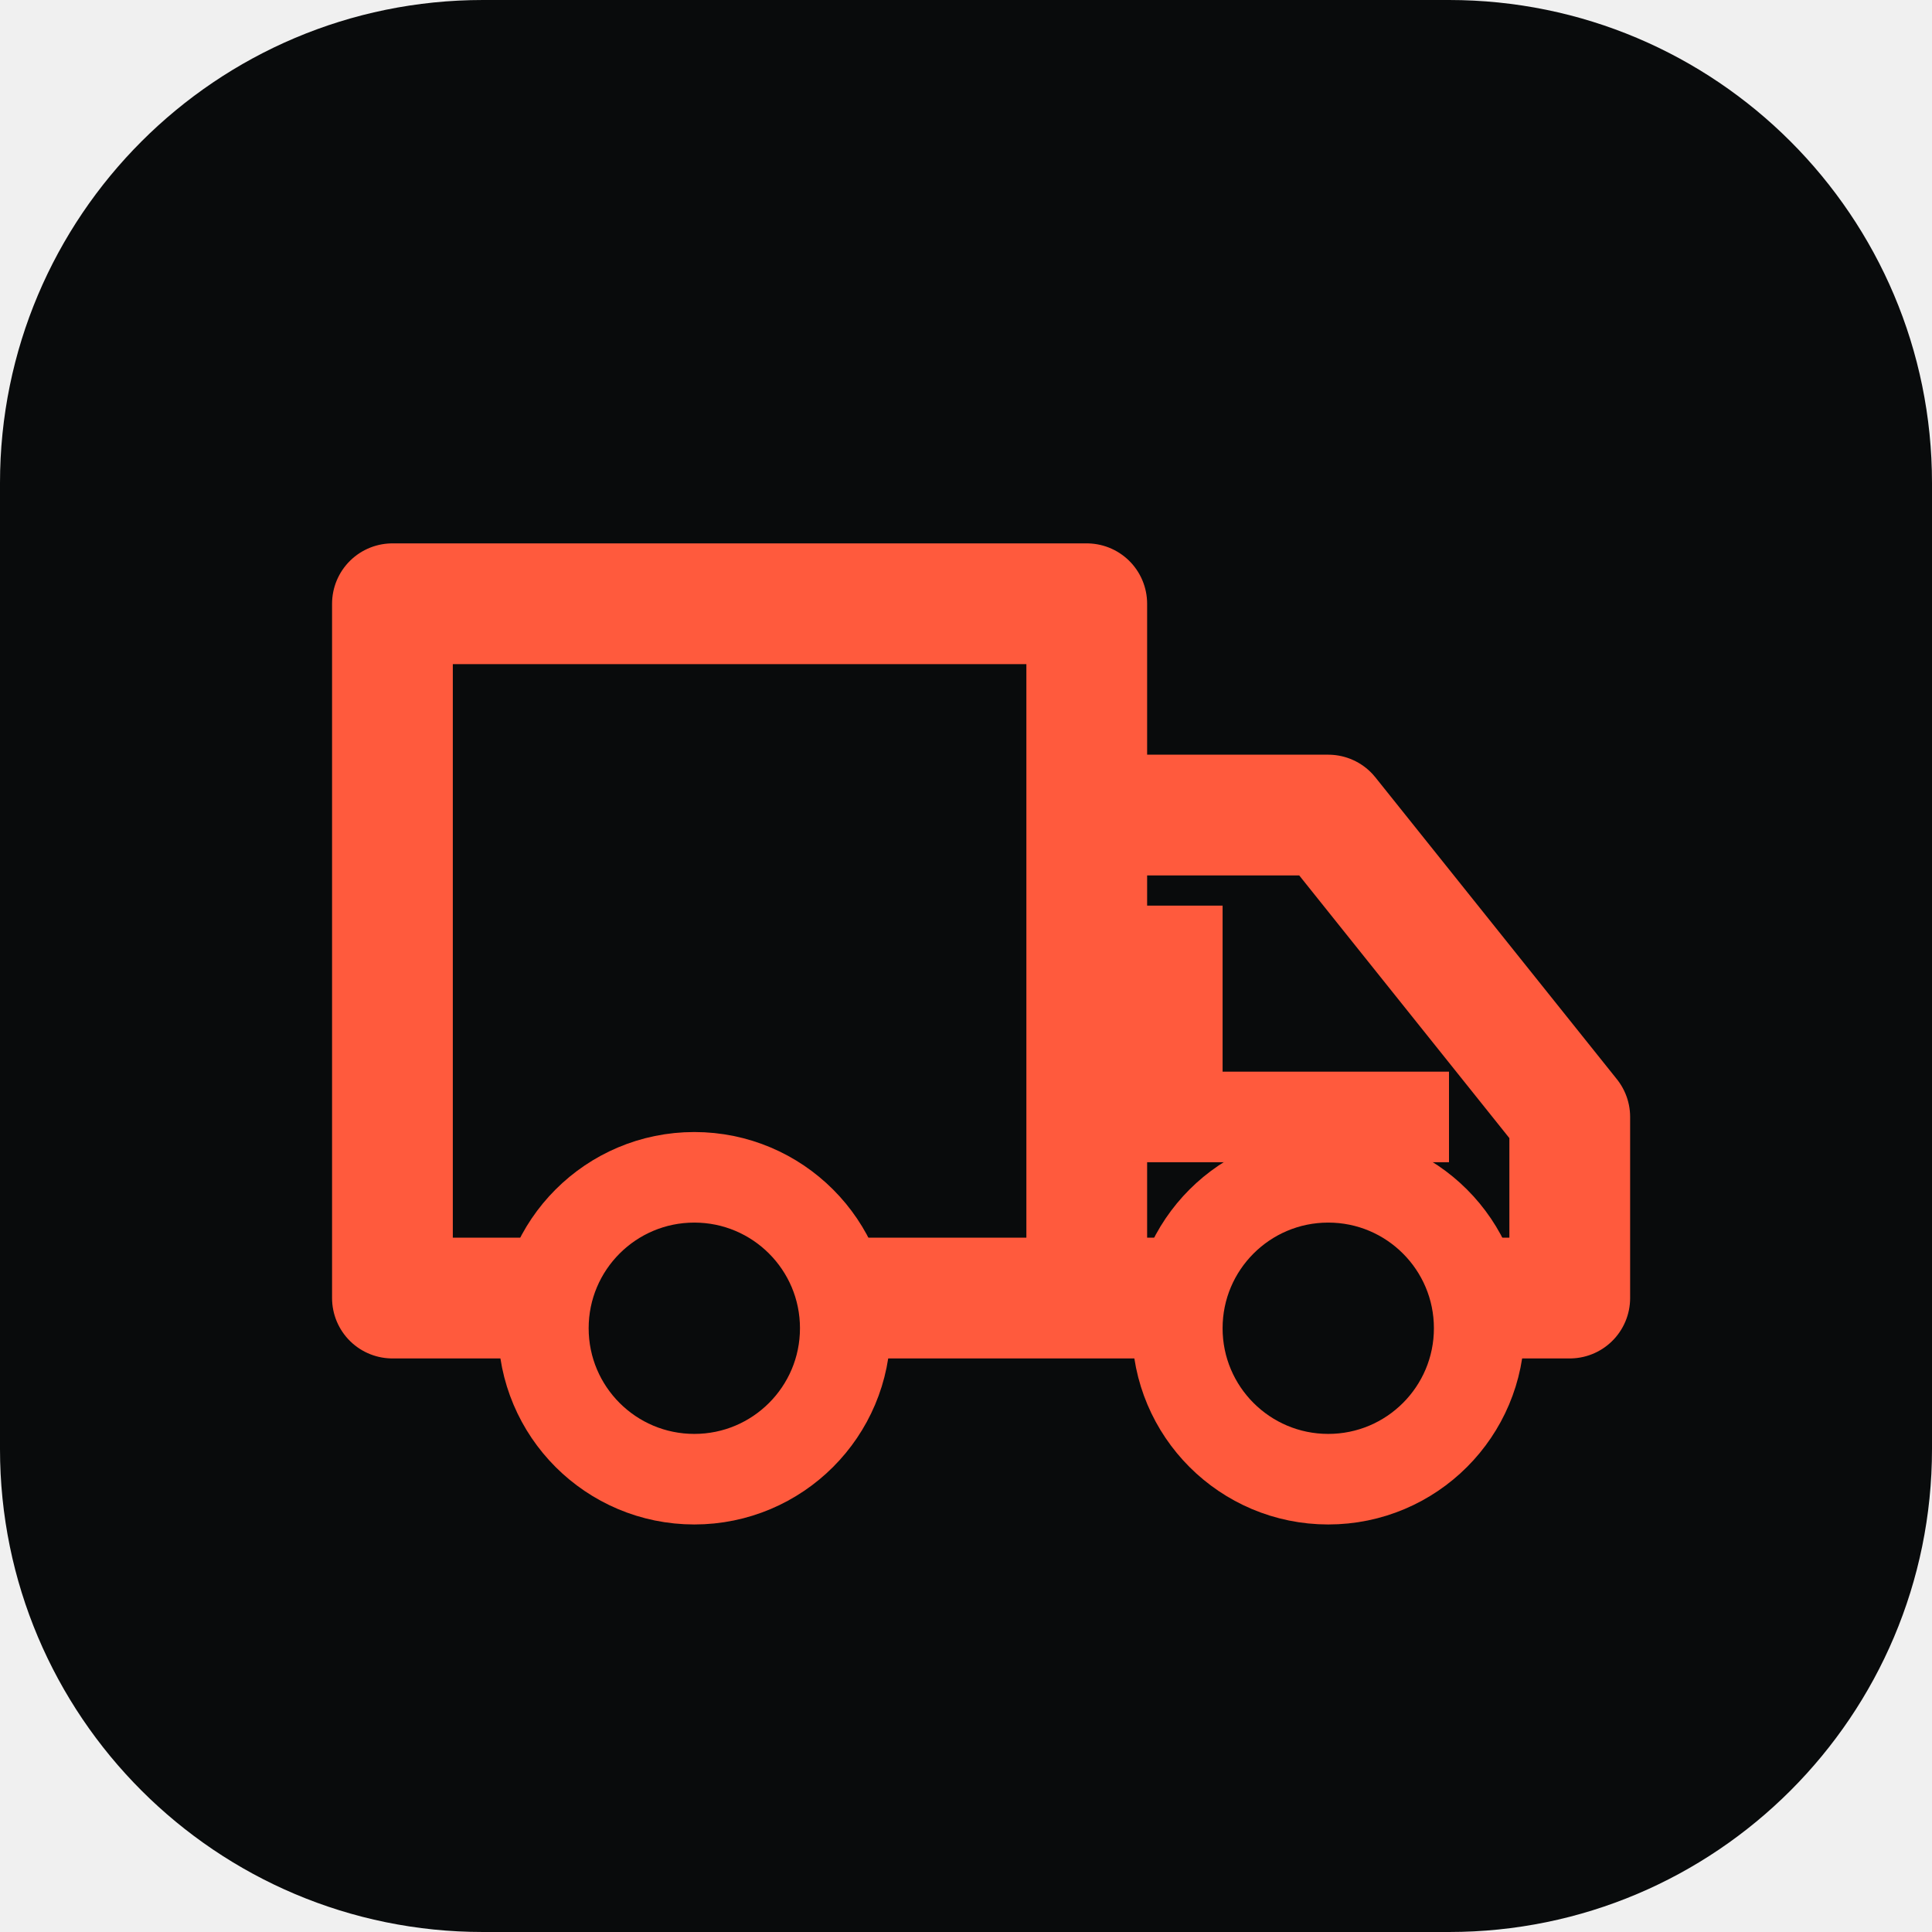
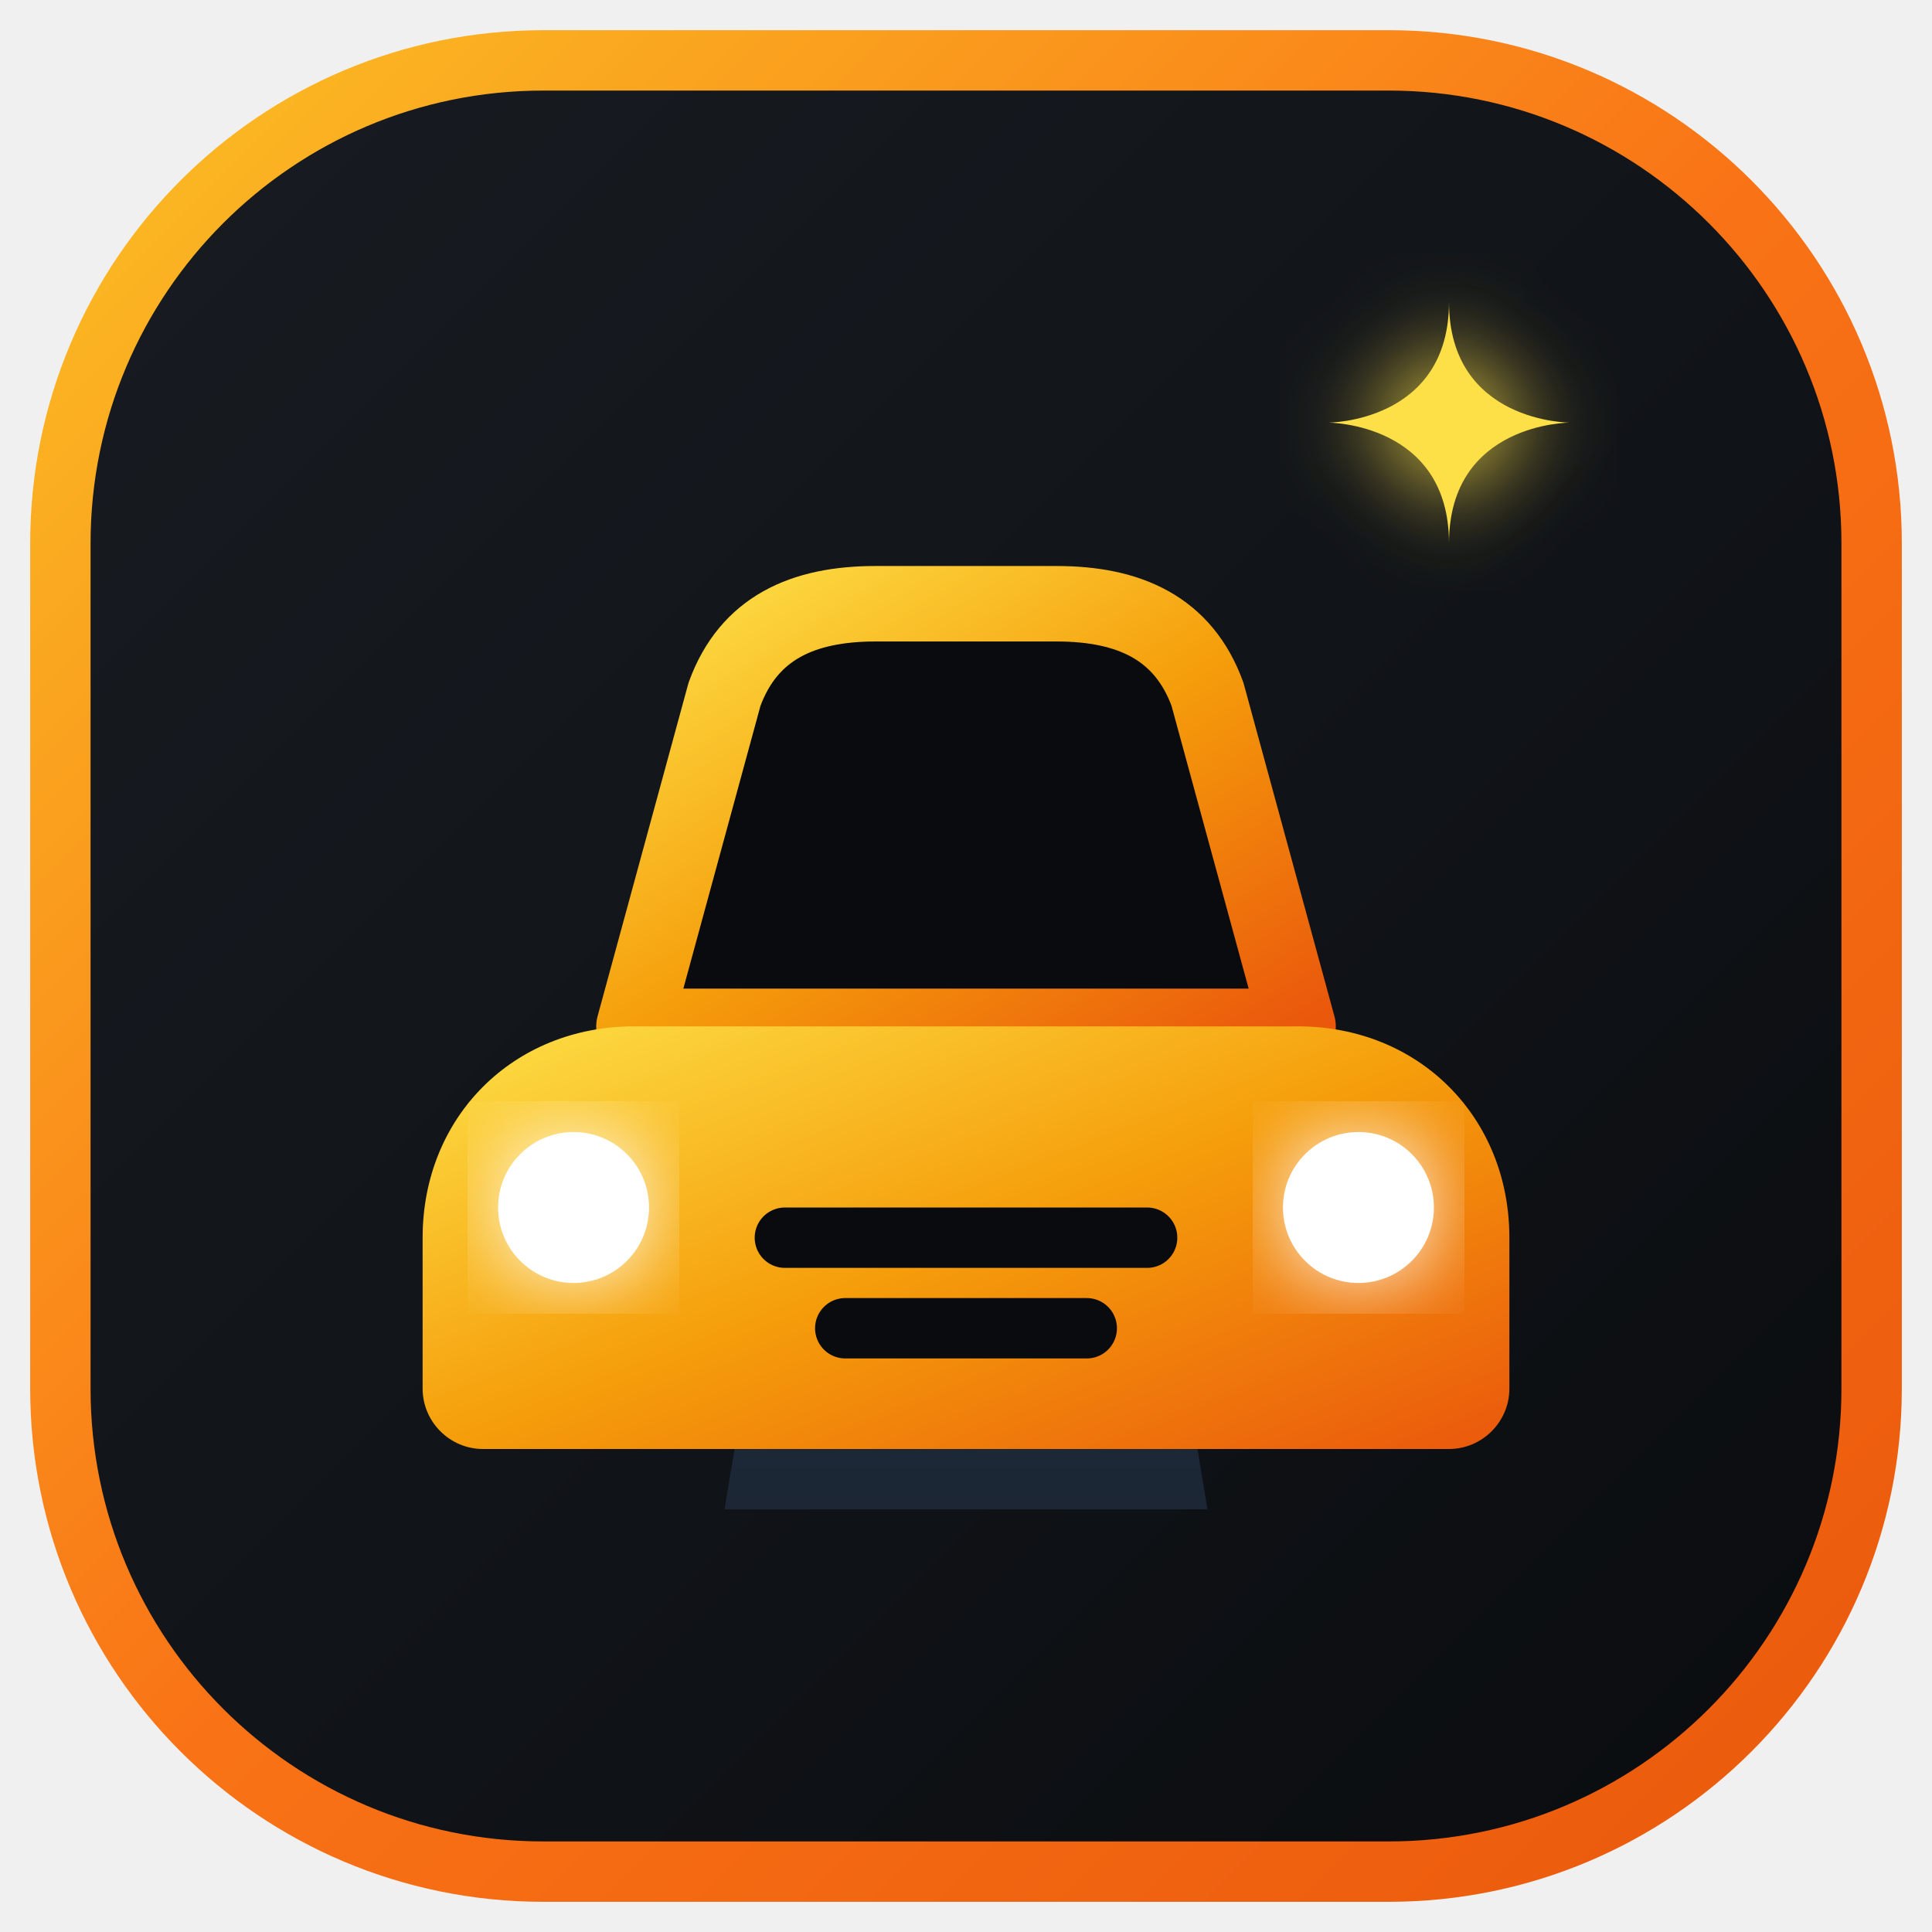
- <svg xmlns="http://www.w3.org/2000/svg" viewBox="0 0 64 64">
-   <rect width="64" height="64" rx="16" fill="#090b0c" />
-   <path d="M13 20h23v23H13zM36 27h8l8 10v6H36z" fill="none" stroke="#ff5a3d" stroke-width="4" stroke-linejoin="round" />
-   <path d="M39 30v7h9" fill="none" stroke="#ff5a3d" stroke-width="3" />
-   <circle cx="23" cy="44" r="5" fill="#090b0c" stroke="#ff5a3d" stroke-width="3" />
-   <circle cx="44" cy="44" r="5" fill="#090b0c" stroke="#ff5a3d" stroke-width="3" />
+ <svg xmlns="http://www.w3.org/2000/svg" viewBox="0 0 64 64" fill="none">
+   <defs>
+     <linearGradient id="bgGrad" x1="0%" y1="0%" x2="100%" y2="100%">
+       <stop offset="0%" stop-color="#181c22" />
+       <stop offset="100%" stop-color="#0a0c0f" />
+     </linearGradient>
+     <linearGradient id="borderGrad" x1="0%" y1="0%" x2="100%" y2="100%">
+       <stop offset="0%" stop-color="#fbbf24" />
+       <stop offset="50%" stop-color="#f97316" />
+       <stop offset="100%" stop-color="#ea580c" />
+     </linearGradient>
+     <linearGradient id="amberGrad" x1="0%" y1="0%" x2="100%" y2="100%">
+       <stop offset="0%" stop-color="#fde047" />
+       <stop offset="50%" stop-color="#f59e0b" />
+       <stop offset="100%" stop-color="#ea580c" />
+     </linearGradient>
+     <linearGradient id="roadGrad" x1="0%" y1="0%" x2="0%" y2="100%">
+       <stop offset="0%" stop-color="#334155" />
+       <stop offset="100%" stop-color="#1e293b" />
+     </linearGradient>
+     <filter id="glow" x="-20%" y="-20%" width="140%" height="140%">
+       <feGaussianBlur stdDeviation="1.5" result="blur" />
+       <feComposite in="SourceGraphic" in2="blur" operator="over" />
+     </filter>
+   </defs>
+   <rect x="2" y="2" width="60" height="60" rx="16" fill="url(#bgGrad)" stroke="url(#borderGrad)" stroke-width="2" />
+   <path d="M24 50 L28 26 H36 L40 50 H24 Z" fill="url(#roadGrad)" opacity="0.85" />
+   <line x1="32" y1="30" x2="32" y2="34" stroke="#fde047" stroke-width="2" stroke-linecap="round" />
+   <line x1="32" y1="39" x2="32" y2="46" stroke="#fde047" stroke-width="2.5" stroke-linecap="round" />
+   <path d="M21 34 L24 23 C24.8 20.8 26.6 20 29 20 H35 C37.4 20 39.2 20.8 40 23 L43 34 H21 Z" fill="#090b0e" stroke="url(#amberGrad)" stroke-width="2.5" stroke-linejoin="round" />
+   <path d="M14 41 C14 37 17 34 21 34 H43 C47 34 50 37 50 41 V46 C50 47.1 49.1 48 48 48 H16 C14.9 48 14 47.1 14 46 V41 Z" fill="url(#amberGrad)" />
+   <circle cx="19" cy="40" r="2.5" fill="#ffffff" filter="url(#glow)" />
+   <circle cx="45" cy="40" r="2.5" fill="#ffffff" filter="url(#glow)" />
+   <line x1="26" y1="41" x2="38" y2="41" stroke="#090b0e" stroke-width="2" stroke-linecap="round" />
+   <line x1="28" y1="44" x2="36" y2="44" stroke="#090b0e" stroke-width="2" stroke-linecap="round" />
+   <path d="M48 10 C48 14 52 14 52 14 C52 14 48 14 48 18 C48 14 44 14 44 14 C44 14 48 14 48 10 Z" fill="#fde047" filter="url(#glow)" />
</svg>
